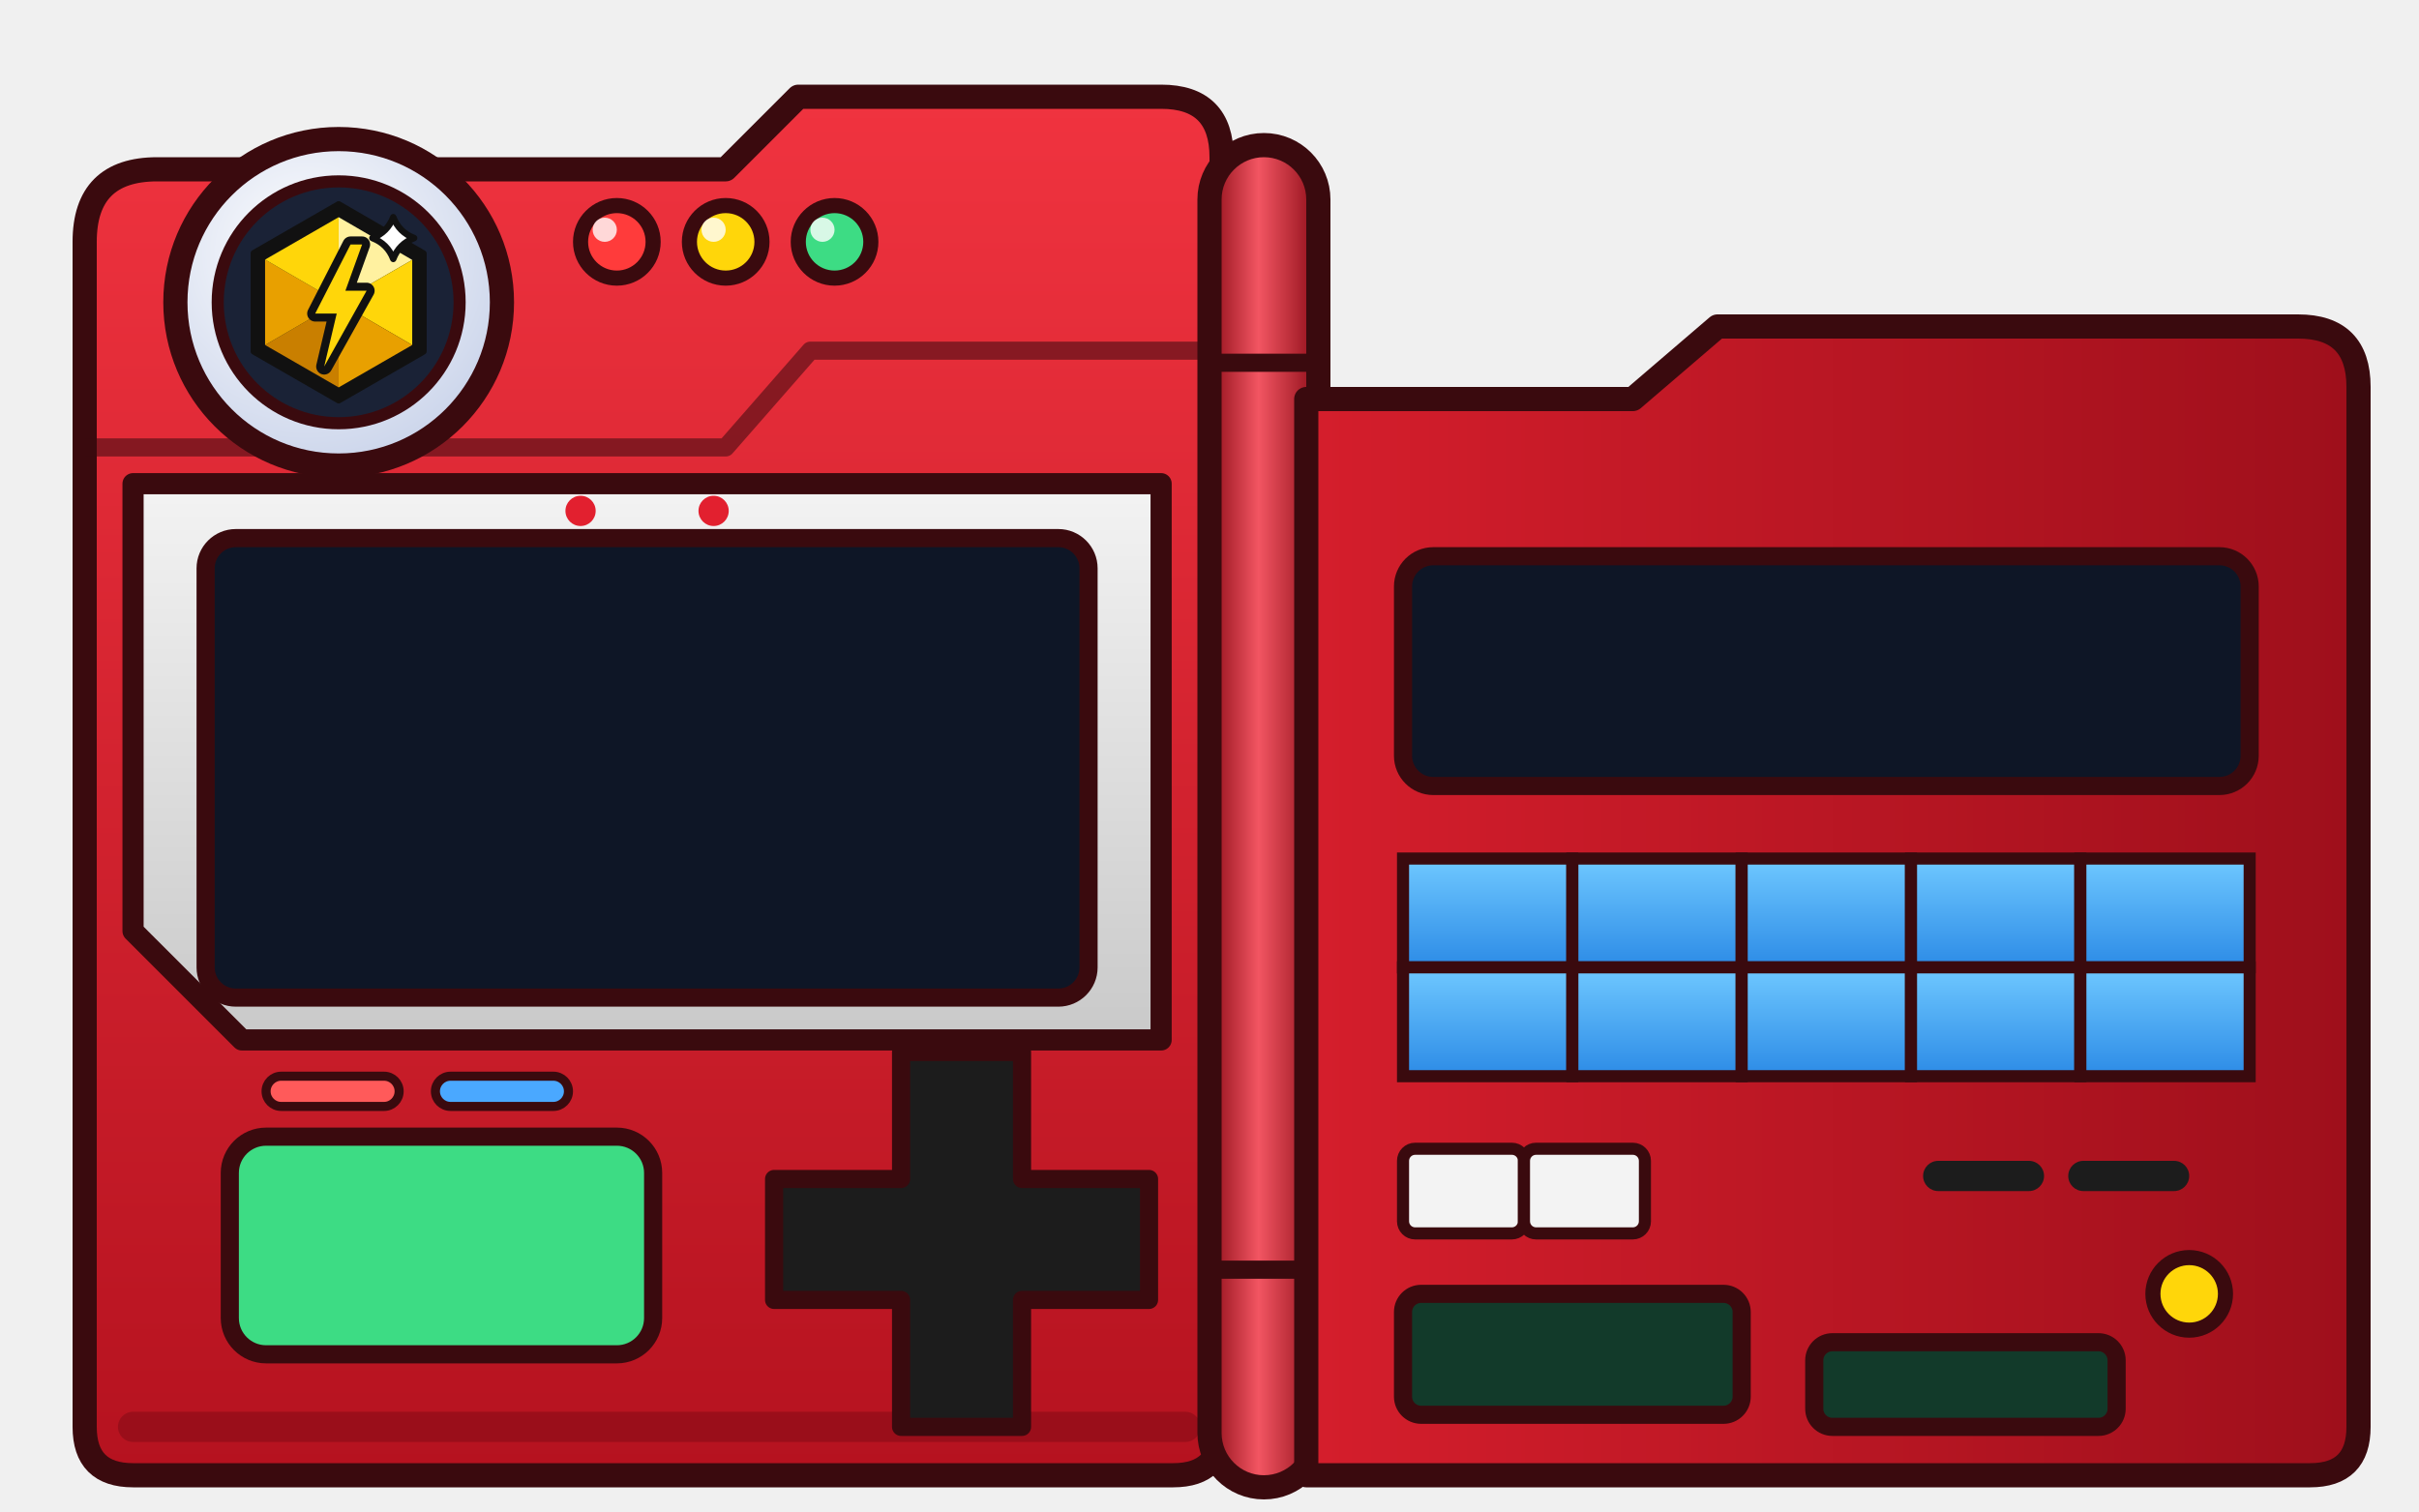
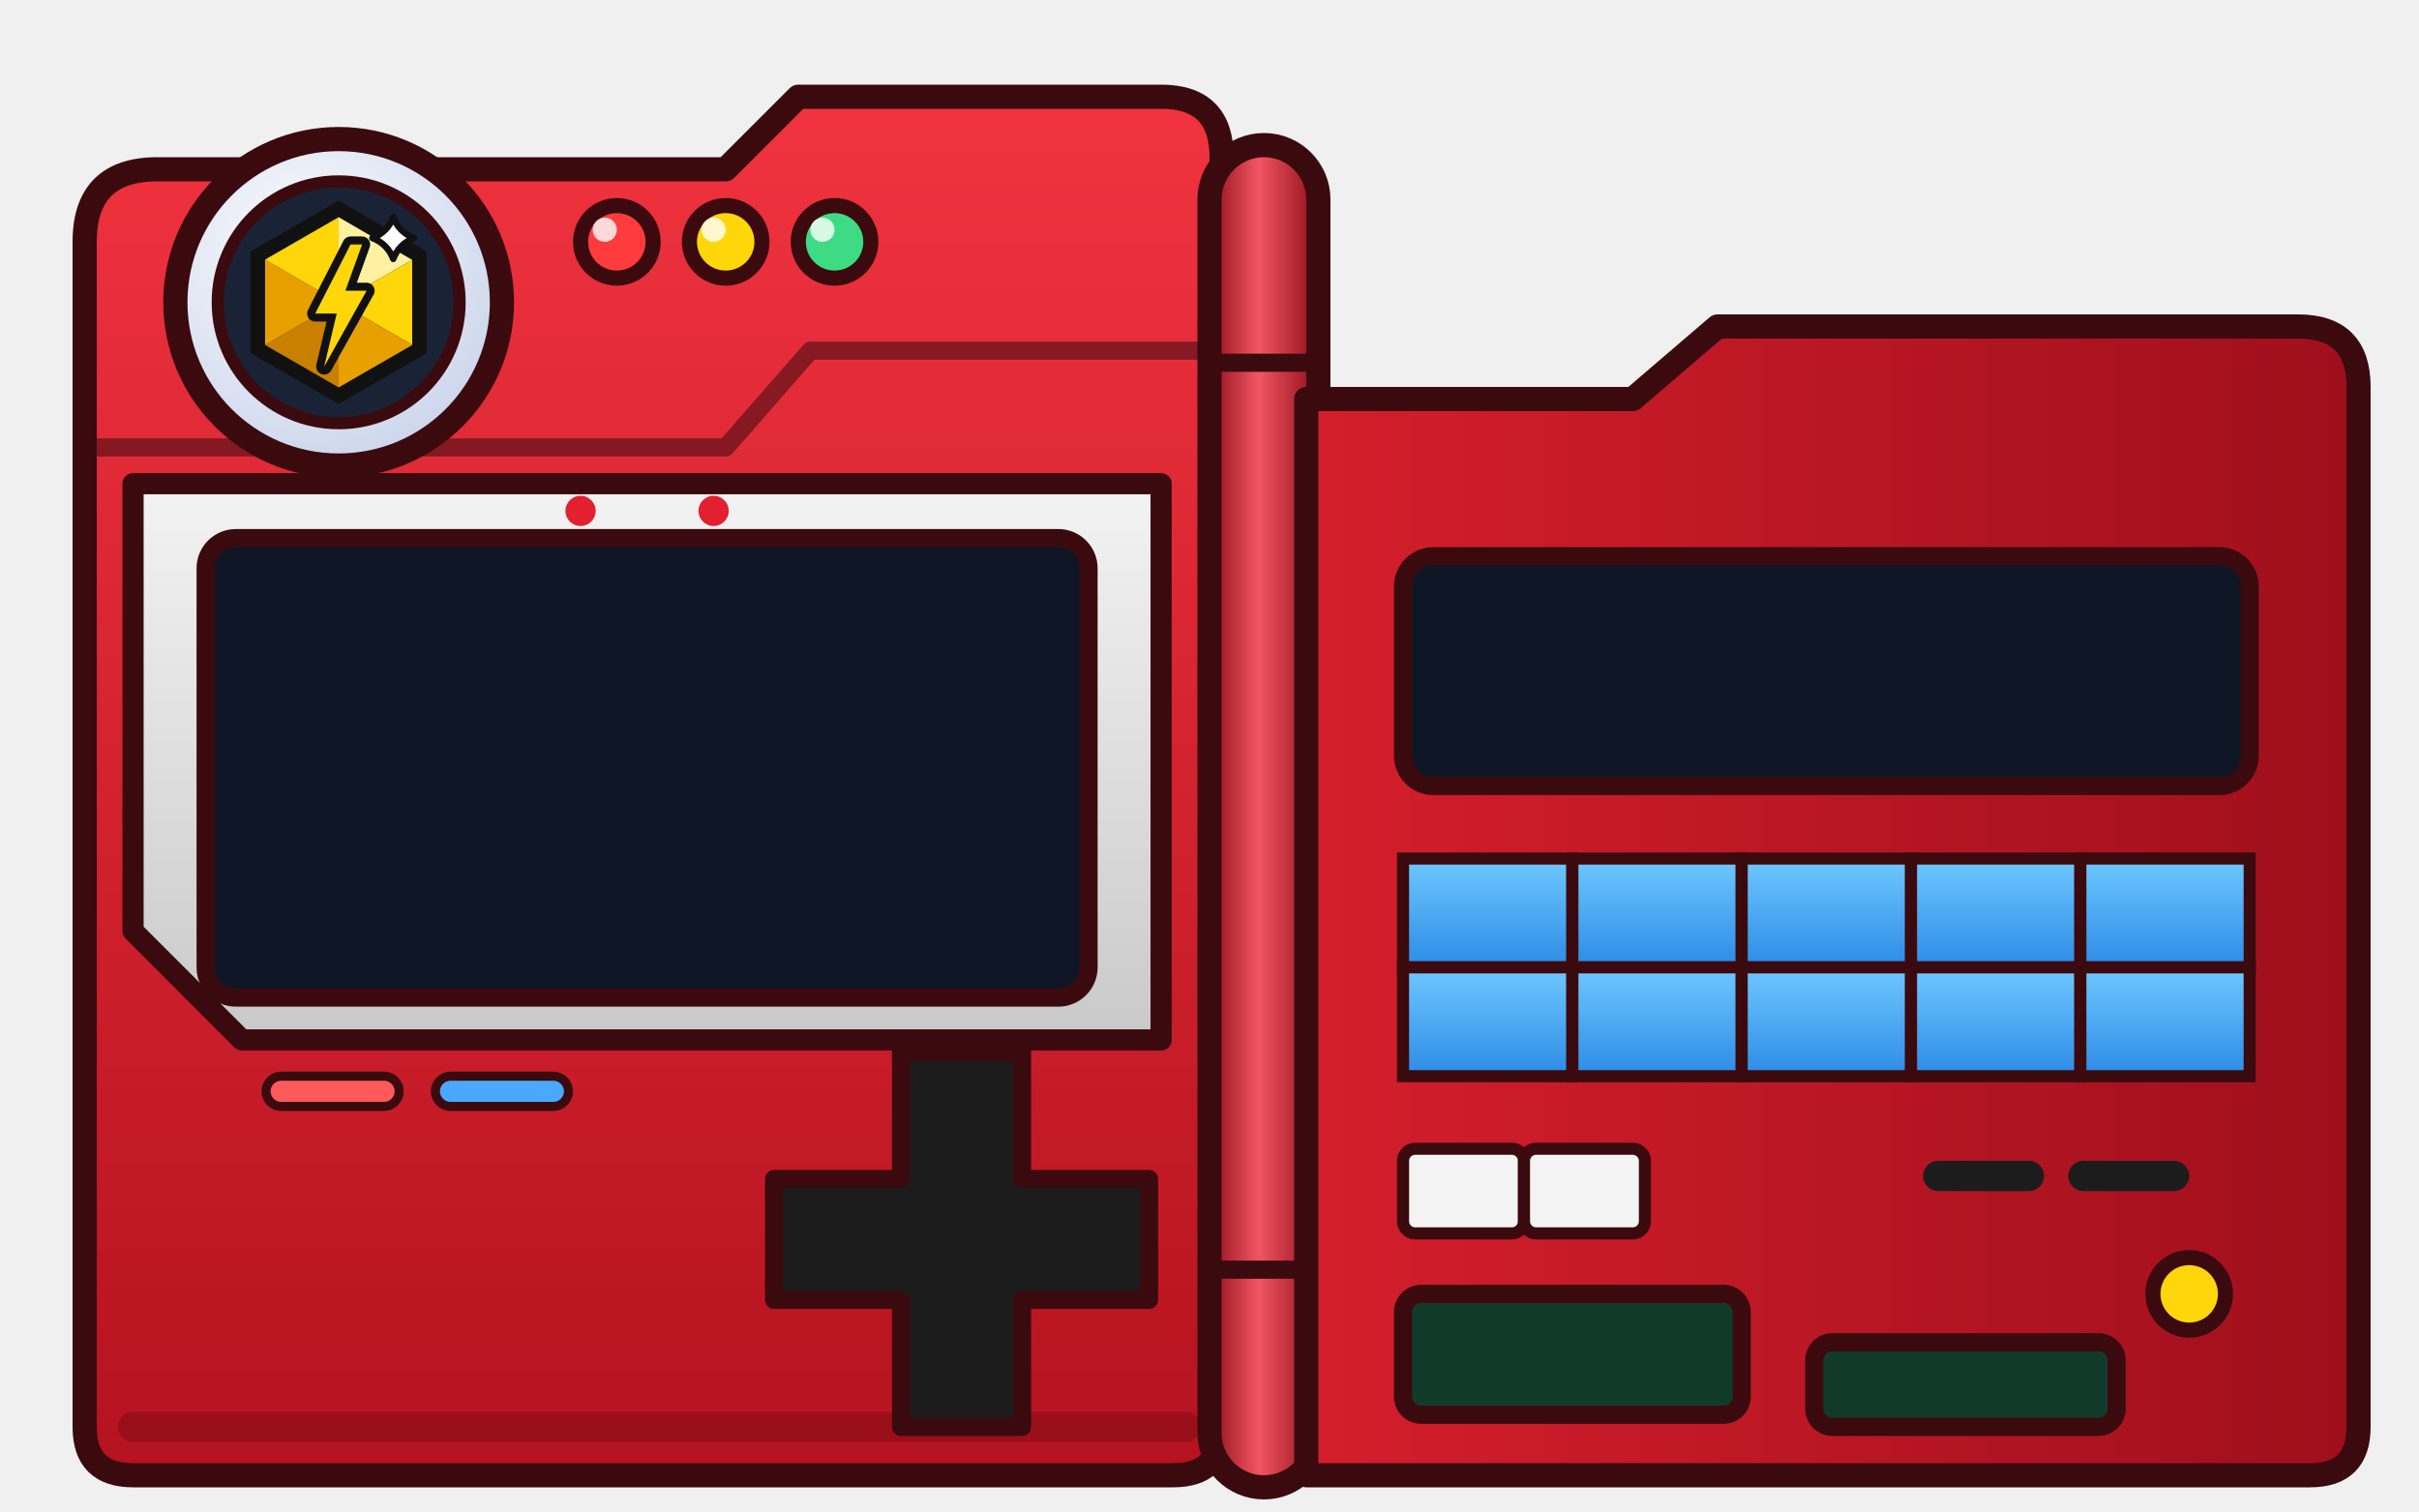
<svg xmlns="http://www.w3.org/2000/svg" viewBox="0 0 400 250" role="img" aria-label="Pokédex">
  <defs>
    <linearGradient id="rd" x1="0" y1="0" x2="0" y2="1">
      <stop offset="0" stop-color="#F0333F" />
      <stop offset="1" stop-color="#B5121F" />
    </linearGradient>
    <linearGradient id="rd2" x1="0" y1="0" x2="1" y2="0">
      <stop offset="0" stop-color="#D51E2C" />
      <stop offset="1" stop-color="#9E0F1B" />
    </linearGradient>
    <linearGradient id="hg" x1="0" y1="0" x2="1" y2="0">
      <stop offset="0" stop-color="#8E0D18" />
      <stop offset="0.45" stop-color="#F25562" />
      <stop offset="1" stop-color="#8E0D18" />
    </linearGradient>
    <radialGradient id="ring" cx="0.4" cy="0.35" r="0.7">
      <stop offset="0" stop-color="#FFFFFF" />
      <stop offset="1" stop-color="#C9D3EA" />
    </radialGradient>
    <linearGradient id="bz" x1="0" y1="0" x2="0" y2="1">
      <stop offset="0" stop-color="#F3F3F3" />
      <stop offset="1" stop-color="#C9C9C9" />
    </linearGradient>
    <linearGradient id="kb" x1="0" y1="0" x2="0" y2="1">
      <stop offset="0" stop-color="#6FC8FF" />
      <stop offset="1" stop-color="#2C8BE6" />
    </linearGradient>
  </defs>
  <path d="M14 40 Q14 28 26 28 L120 28 L132 16 L192 16 Q202 16 202 26 L202 236 Q202 244 194 244 L22 244 Q14 244 14 236 Z" fill="url(#rd)" stroke="#3A0A0E" stroke-width="4" stroke-linejoin="round" />
  <path d="M14 74 L120 74 L134 58 L202 58" fill="none" stroke="#3A0A0E" stroke-width="3" stroke-linejoin="round" opacity="0.55" />
  <path d="M22 236 L196 236" stroke="#7E0A14" stroke-width="5" stroke-linecap="round" opacity="0.5" />
  <circle cx="56" cy="50" r="27" fill="url(#ring)" stroke="#3A0A0E" stroke-width="4" />
  <circle cx="56" cy="50" r="20" fill="#1A2236" stroke="#3A0A0E" stroke-width="2" />
  <g transform="translate(39.0 33.0) scale(0.5312)">
    <path d="M32 1.5L58.4 16.8L58.4 47.3L32 62.5L5.6 47.3L5.6 16.7Z" fill="#111111" stroke="#111111" stroke-width="2" stroke-linejoin="round" />
    <path d="M32 32L32 5.5L54.9 18.8Z" fill="#FFF1A0" />
    <path d="M32 32L54.9 18.8L54.9 45.3Z" fill="#FFD60A" />
    <path d="M32 32L54.9 45.3L32 58.5Z" fill="#E8A000" />
    <path d="M32 32L32 58.5L9.1 45.3Z" fill="#C97F00" />
    <path d="M32 32L9.1 45.3L9.1 18.7Z" fill="#E8A000" />
    <path d="M32 32L9.1 18.7L32 5.5Z" fill="#FFD60A" />
    <path d="M35.7 14L24.7 35.5L31.4 35.5L27.5 52L40.7 28.4L34.1 28.4L39.3 14Z" fill="#FFD60A" stroke="#111111" stroke-width="5" stroke-linejoin="round" paint-order="stroke" />
    <path d="M49 5.5Q50.8 10.2 55.5 12Q50.8 13.8 49 18.5Q47.2 13.8 42.5 12Q47.2 10.2 49 5.5Z" fill="#FFFFFF" stroke="#111111" stroke-width="2" stroke-linejoin="round" />
  </g>
  <circle cx="102" cy="40" r="6" fill="#FF3B3B" stroke="#3A0A0E" stroke-width="2.5" />
  <circle cx="100" cy="38" r="2" fill="#FFFFFF" opacity="0.8" />
  <circle cx="120" cy="40" r="6" fill="#FFD60A" stroke="#3A0A0E" stroke-width="2.5" />
  <circle cx="118" cy="38" r="2" fill="#FFFFFF" opacity="0.8" />
  <circle cx="138" cy="40" r="6" fill="#3DDC84" stroke="#3A0A0E" stroke-width="2.5" />
  <circle cx="136" cy="38" r="2" fill="#FFFFFF" opacity="0.8" />
  <path d="M22 80 L192 80 L192 172 L40 172 L22 154 Z" fill="url(#bz)" stroke="#3A0A0E" stroke-width="3.5" stroke-linejoin="round" />
  <circle cx="96" cy="84.5" r="2.5" fill="#E2202F" />
  <circle cx="118" cy="84.5" r="2.5" fill="#E2202F" />
  <rect x="34" y="89" width="146" height="76" rx="5" fill="#0E1626" stroke="#3A0A0E" stroke-width="3" />
  <rect x="44" y="178" width="22" height="5" rx="2.5" fill="#FF5A5A" stroke="#3A0A0E" stroke-width="1.5" />
  <rect x="72" y="178" width="22" height="5" rx="2.5" fill="#4AA8FF" stroke="#3A0A0E" stroke-width="1.5" />
-   <rect x="38" y="188" width="70" height="36" rx="6" fill="#3DDC84" stroke="#3A0A0E" stroke-width="3" />
  <path d="M149 174 h20 v21 h21 v20 h-21 v21 h-20 v-21 h-21 v-20 h21 Z" fill="#1C1C1C" stroke="#3A0A0E" stroke-width="3" stroke-linejoin="round" />
  <rect x="200" y="24" width="18" height="222" rx="9" fill="url(#hg)" stroke="#3A0A0E" stroke-width="4" />
  <path d="M200 60 h18 M200 210 h18" stroke="#3A0A0E" stroke-width="3" />
  <path d="M216 66 L270 66 L284 54 L380 54 Q390 54 390 64 L390 236 Q390 244 382 244 L216 244 Z" fill="url(#rd2)" stroke="#3A0A0E" stroke-width="4" stroke-linejoin="round" />
  <rect x="232" y="92" width="140" height="38" rx="5" fill="#0E1626" stroke="#3A0A0E" stroke-width="3" />
  <rect x="232" y="142" width="28" height="18" fill="url(#kb)" stroke="#3A0A0E" stroke-width="2" />
  <rect x="260" y="142" width="28" height="18" fill="url(#kb)" stroke="#3A0A0E" stroke-width="2" />
  <rect x="288" y="142" width="28" height="18" fill="url(#kb)" stroke="#3A0A0E" stroke-width="2" />
  <rect x="316" y="142" width="28" height="18" fill="url(#kb)" stroke="#3A0A0E" stroke-width="2" />
  <rect x="344" y="142" width="28" height="18" fill="url(#kb)" stroke="#3A0A0E" stroke-width="2" />
  <rect x="232" y="160" width="28" height="18" fill="url(#kb)" stroke="#3A0A0E" stroke-width="2" />
  <rect x="260" y="160" width="28" height="18" fill="url(#kb)" stroke="#3A0A0E" stroke-width="2" />
  <rect x="288" y="160" width="28" height="18" fill="url(#kb)" stroke="#3A0A0E" stroke-width="2" />
  <rect x="316" y="160" width="28" height="18" fill="url(#kb)" stroke="#3A0A0E" stroke-width="2" />
  <rect x="344" y="160" width="28" height="18" fill="url(#kb)" stroke="#3A0A0E" stroke-width="2" />
  <rect x="232" y="190" width="20" height="14" rx="2" fill="#F3F3F3" stroke="#3A0A0E" stroke-width="2" />
  <rect x="252" y="190" width="20" height="14" rx="2" fill="#F3F3F3" stroke="#3A0A0E" stroke-width="2" />
  <rect x="318" y="192" width="20" height="5" rx="2.5" fill="#1C1C1C" />
  <rect x="342" y="192" width="20" height="5" rx="2.5" fill="#1C1C1C" />
  <circle cx="362" cy="214" r="6" fill="#FFD60A" stroke="#3A0A0E" stroke-width="2.5" />
  <rect x="232" y="214" width="56" height="20" rx="3" fill="#123A2A" stroke="#3A0A0E" stroke-width="3" />
  <rect x="300" y="222" width="50" height="14" rx="3" fill="#123A2A" stroke="#3A0A0E" stroke-width="3" />
</svg>
